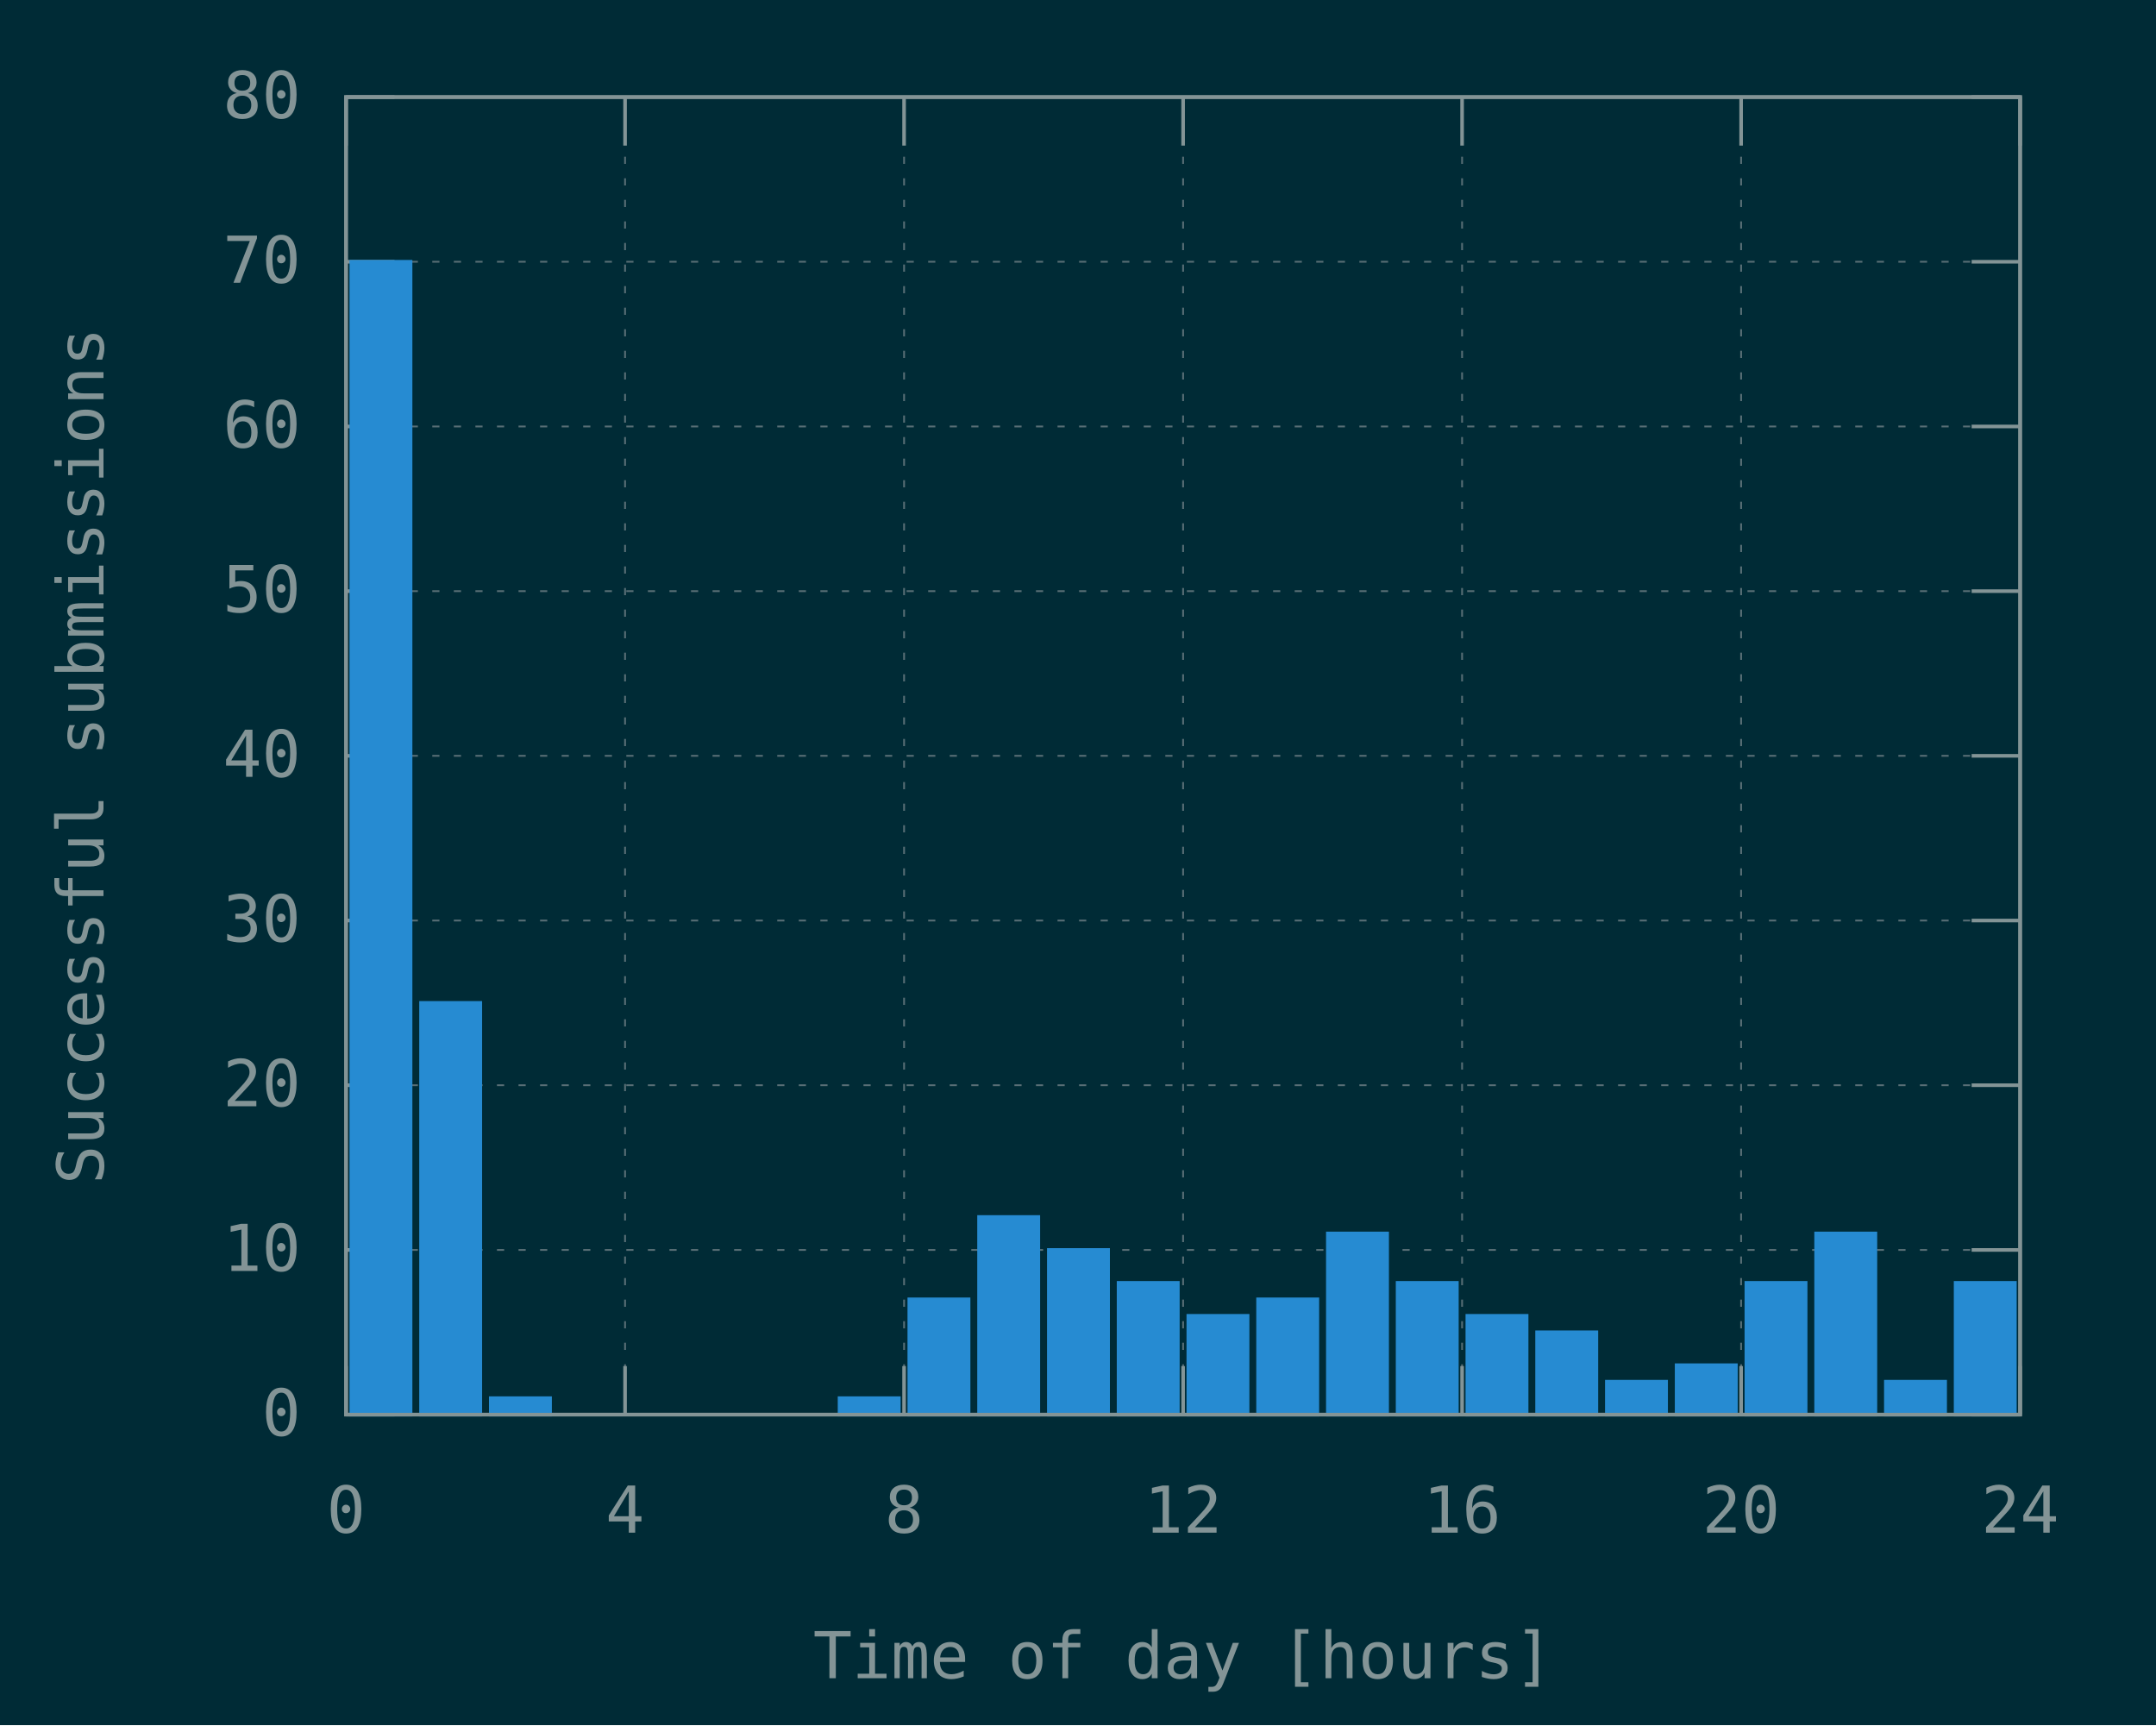
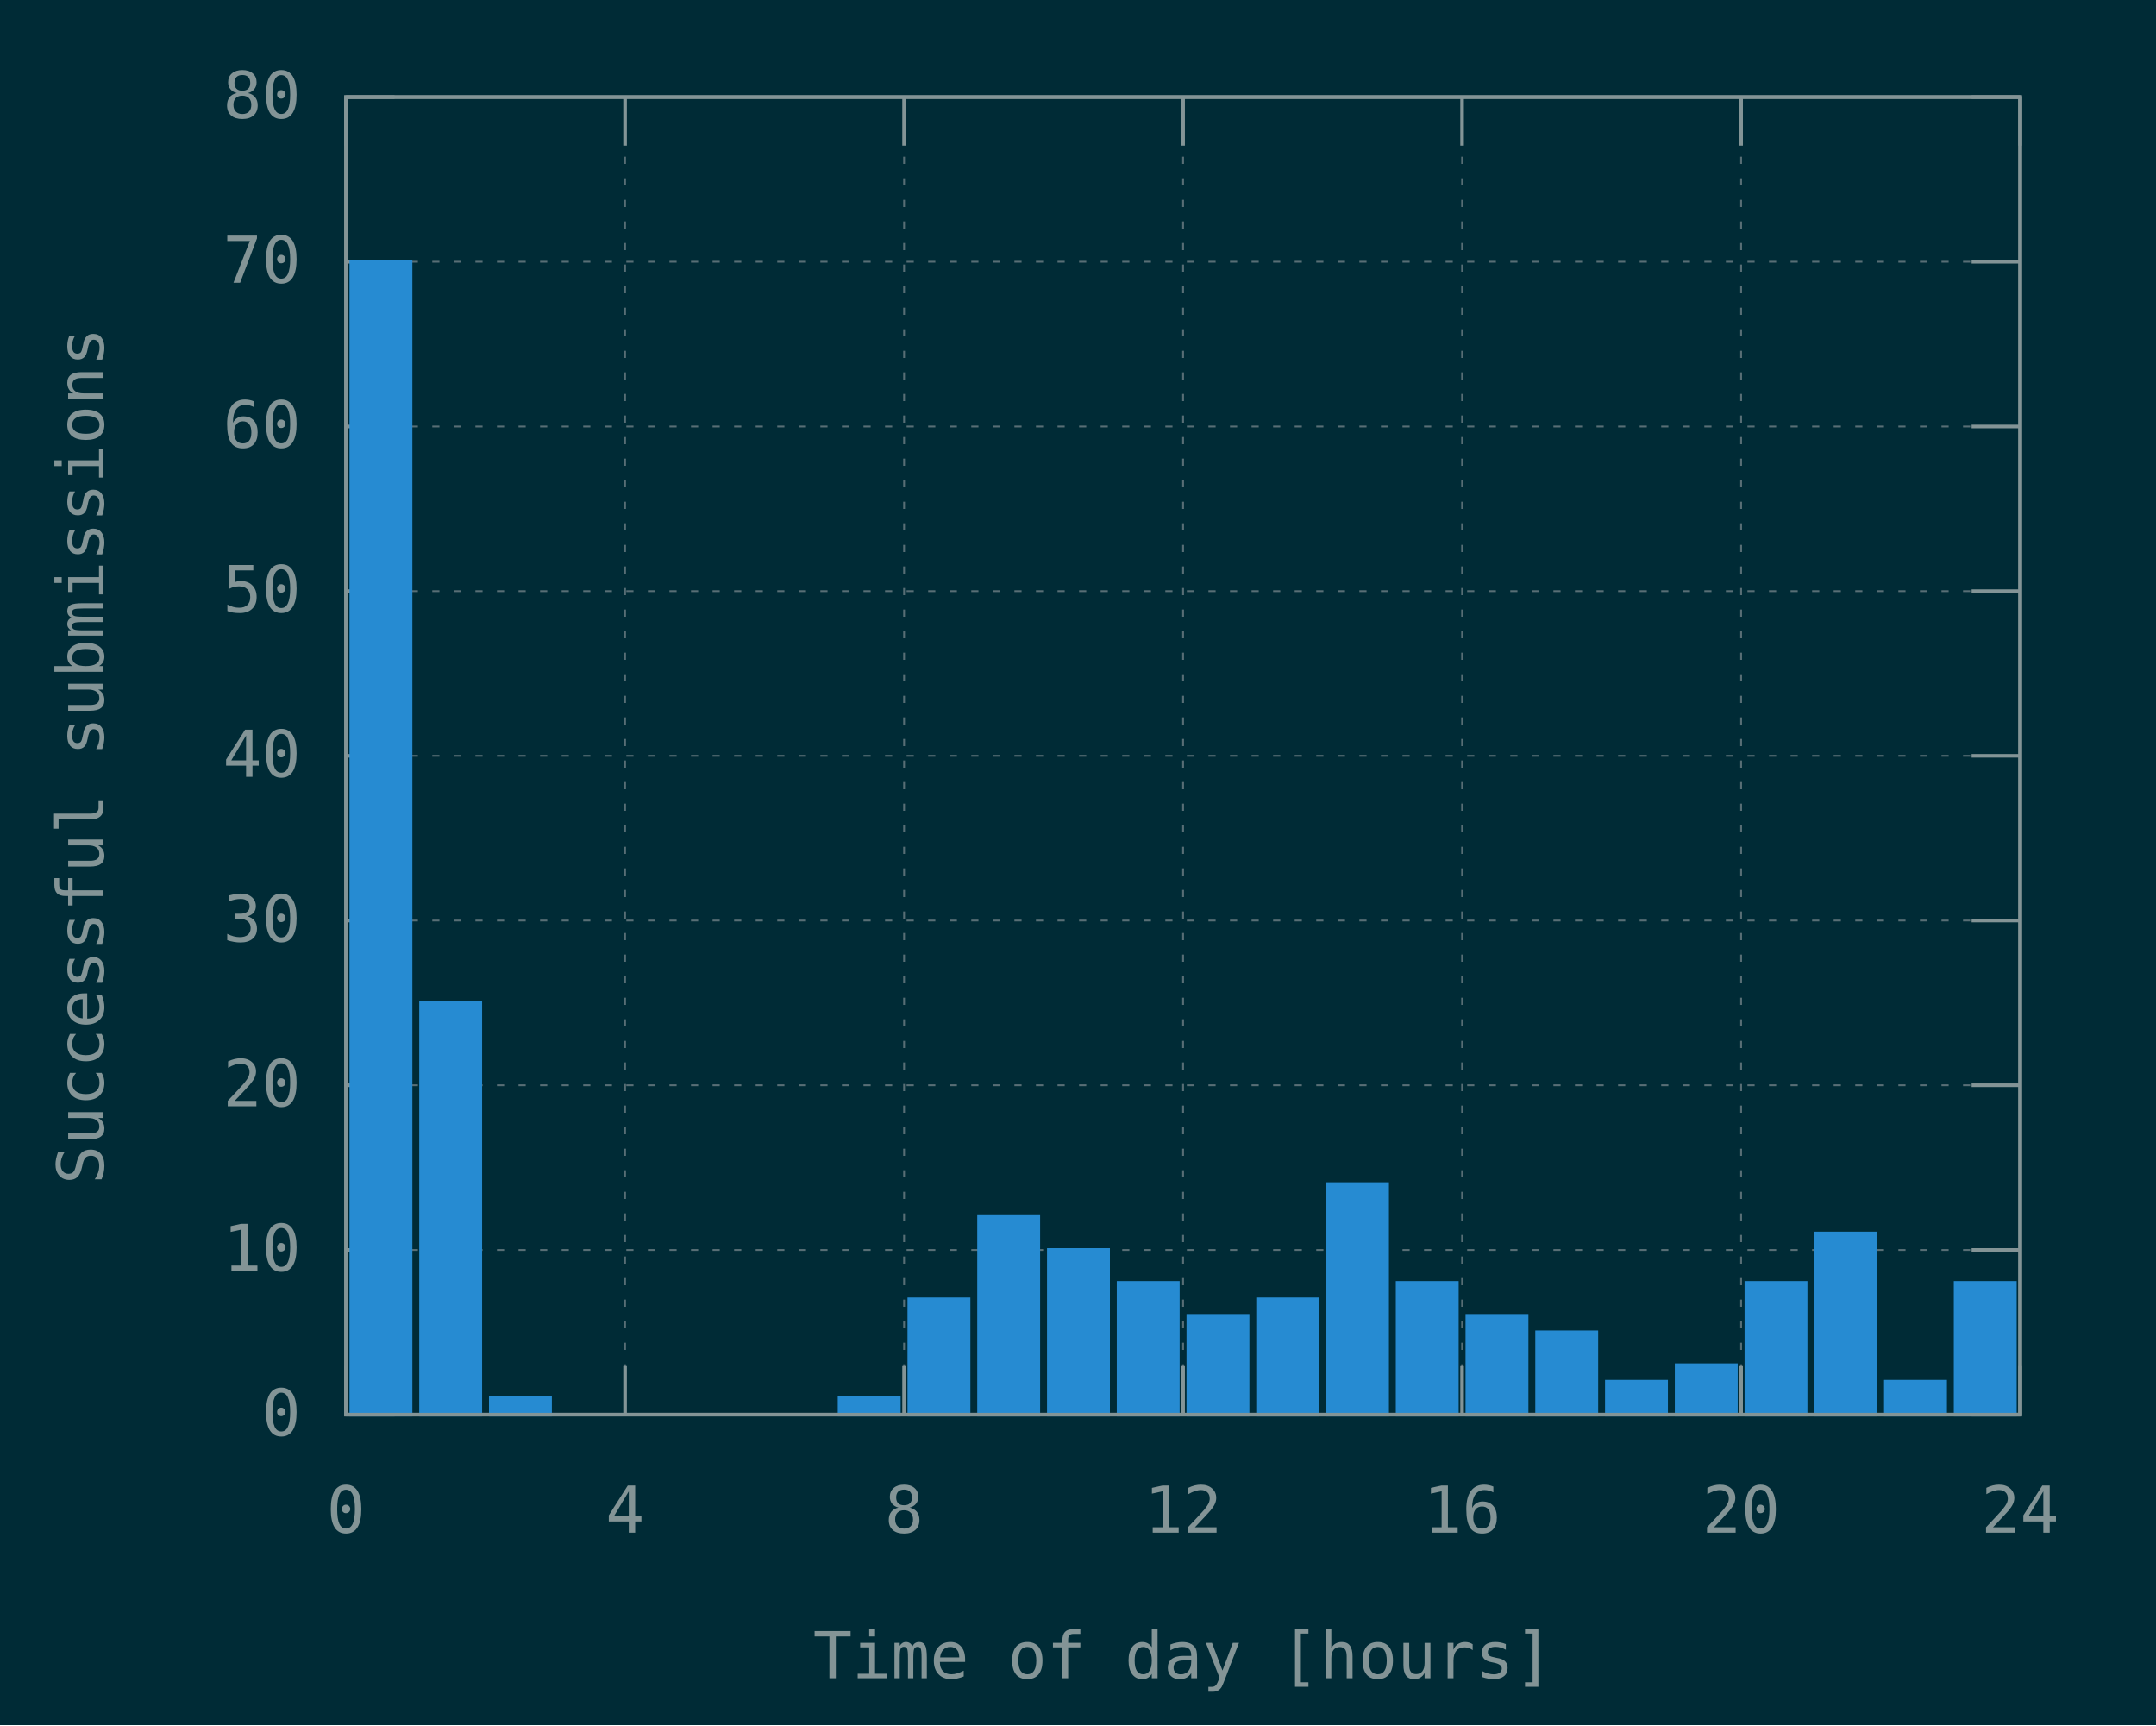
<svg xmlns="http://www.w3.org/2000/svg" xmlns:xlink="http://www.w3.org/1999/xlink" width="600" height="480" viewBox="0 0 600 480">
  <g id="gnuplot_canvas">
    <rect x="0" y="0" width="600" height="480" fill="#002b36" />
    <defs>
      <circle id="gpDot" r="0.5" stroke-width="0.5" stroke="currentColor" />
      <path id="gpPt0" stroke-width="0.148" stroke="currentColor" d="M-1,0 h2 M0,-1 v2" />
      <path id="gpPt1" stroke-width="0.148" stroke="currentColor" d="M-1,-1 L1,1 M1,-1 L-1,1" />
      <path id="gpPt2" stroke-width="0.148" stroke="currentColor" d="M-1,0 L1,0 M0,-1 L0,1 M-1,-1 L1,1 M-1,1 L1,-1" />
      <rect id="gpPt3" stroke-width="0.148" stroke="currentColor" x="-1" y="-1" width="2" height="2" />
      <rect id="gpPt4" stroke-width="0.148" stroke="currentColor" fill="currentColor" x="-1" y="-1" width="2" height="2" />
      <circle id="gpPt5" stroke-width="0.148" stroke="currentColor" cx="0" cy="0" r="1" />
      <use xlink:href="#gpPt5" id="gpPt6" fill="currentColor" stroke="none" />
      <path id="gpPt7" stroke-width="0.148" stroke="currentColor" d="M0,-1.33 L-1.33,0.67 L1.33,0.67 z" />
      <use xlink:href="#gpPt7" id="gpPt8" fill="currentColor" stroke="none" />
      <use xlink:href="#gpPt7" id="gpPt9" stroke="currentColor" transform="rotate(180)" />
      <use xlink:href="#gpPt9" id="gpPt10" fill="currentColor" stroke="none" />
      <use xlink:href="#gpPt3" id="gpPt11" stroke="currentColor" transform="rotate(45)" />
      <use xlink:href="#gpPt11" id="gpPt12" fill="currentColor" stroke="none" />
      <path id="gpPt13" stroke-width="0.148" stroke="currentColor" d="M0,1.330 L1.265,0.411 L0.782,-1.067 L-0.782,-1.076 L-1.265,0.411 z" />
      <use xlink:href="#gpPt13" id="gpPt14" fill="currentColor" stroke="none" />
      <filter id="textbox" filterUnits="objectBoundingBox" x="0" y="0" height="1" width="1">
        <feFlood flood-color="#002B36" flood-opacity="1" result="bgnd" />
        <feComposite in="SourceGraphic" in2="bgnd" operator="atop" />
      </filter>
      <filter id="greybox" filterUnits="objectBoundingBox" x="0" y="0" height="1" width="1">
        <feFlood flood-color="lightgrey" flood-opacity="1" result="grey" />
        <feComposite in="SourceGraphic" in2="grey" operator="atop" />
      </filter>
    </defs>
    <g fill="none" color="#002B36" stroke="currentColor" stroke-width="1.00" stroke-linecap="butt" stroke-linejoin="miter">
</g>
    <g fill="none" color="black" stroke="currentColor" stroke-width="1.00" stroke-linecap="butt" stroke-linejoin="miter">
</g>
    <g fill="none" color="black" stroke="rgb(131, 148, 150)" stroke-width="0.50" stroke-linecap="butt" stroke-linejoin="miter">
</g>
    <g fill="none" color="gray" stroke="currentColor" stroke-width="0.50" stroke-linecap="butt" stroke-linejoin="miter">
      <path stroke="rgb( 88, 110, 117)" stroke-dasharray="2,4" class="gridline" d="M96.30,393.60 L562.19,393.60  " />
    </g>
    <g fill="none" color="gray" stroke="rgb( 88, 110, 117)" stroke-width="1.00" stroke-linecap="butt" stroke-linejoin="miter">
</g>
    <g fill="none" color="black" stroke="currentColor" stroke-width="1.00" stroke-linecap="butt" stroke-linejoin="miter">
      <path stroke="rgb(131, 148, 150)" d="M96.30,393.60 L109.80,393.60 M562.19,393.60 L548.69,393.60  " />
      <g transform="translate(83.70,399.45)" stroke="none" fill="rgb(131,148,150)" font-family="Inconsolata" font-size="18.00" text-anchor="end">
        <text>
          <tspan font-family="Inconsolata"> 0</tspan>
        </text>
      </g>
    </g>
    <g fill="none" color="black" stroke="currentColor" stroke-width="1.00" stroke-linecap="butt" stroke-linejoin="miter">
</g>
    <g fill="none" color="black" stroke="rgb(131, 148, 150)" stroke-width="0.50" stroke-linecap="butt" stroke-linejoin="miter">
</g>
    <g fill="none" color="gray" stroke="currentColor" stroke-width="0.50" stroke-linecap="butt" stroke-linejoin="miter">
      <path stroke="rgb( 88, 110, 117)" stroke-dasharray="2,4" class="gridline" d="M96.30,347.78 L562.19,347.78  " />
    </g>
    <g fill="none" color="gray" stroke="rgb( 88, 110, 117)" stroke-width="1.00" stroke-linecap="butt" stroke-linejoin="miter">
</g>
    <g fill="none" color="black" stroke="currentColor" stroke-width="1.00" stroke-linecap="butt" stroke-linejoin="miter">
      <path stroke="rgb(131, 148, 150)" d="M96.30,347.78 L109.80,347.78 M562.19,347.78 L548.69,347.78  " />
      <g transform="translate(83.70,353.63)" stroke="none" fill="rgb(131,148,150)" font-family="Inconsolata" font-size="18.00" text-anchor="end">
        <text>
          <tspan font-family="Inconsolata"> 10</tspan>
        </text>
      </g>
    </g>
    <g fill="none" color="black" stroke="currentColor" stroke-width="1.00" stroke-linecap="butt" stroke-linejoin="miter">
</g>
    <g fill="none" color="black" stroke="rgb(131, 148, 150)" stroke-width="0.50" stroke-linecap="butt" stroke-linejoin="miter">
</g>
    <g fill="none" color="gray" stroke="currentColor" stroke-width="0.50" stroke-linecap="butt" stroke-linejoin="miter">
      <path stroke="rgb( 88, 110, 117)" stroke-dasharray="2,4" class="gridline" d="M96.30,301.95 L562.19,301.95  " />
    </g>
    <g fill="none" color="gray" stroke="rgb( 88, 110, 117)" stroke-width="1.00" stroke-linecap="butt" stroke-linejoin="miter">
</g>
    <g fill="none" color="black" stroke="currentColor" stroke-width="1.00" stroke-linecap="butt" stroke-linejoin="miter">
      <path stroke="rgb(131, 148, 150)" d="M96.30,301.95 L109.80,301.95 M562.19,301.95 L548.69,301.95  " />
      <g transform="translate(83.70,307.80)" stroke="none" fill="rgb(131,148,150)" font-family="Inconsolata" font-size="18.00" text-anchor="end">
        <text>
          <tspan font-family="Inconsolata"> 20</tspan>
        </text>
      </g>
    </g>
    <g fill="none" color="black" stroke="currentColor" stroke-width="1.00" stroke-linecap="butt" stroke-linejoin="miter">
</g>
    <g fill="none" color="black" stroke="rgb(131, 148, 150)" stroke-width="0.50" stroke-linecap="butt" stroke-linejoin="miter">
</g>
    <g fill="none" color="gray" stroke="currentColor" stroke-width="0.50" stroke-linecap="butt" stroke-linejoin="miter">
      <path stroke="rgb( 88, 110, 117)" stroke-dasharray="2,4" class="gridline" d="M96.30,256.13 L562.19,256.13  " />
    </g>
    <g fill="none" color="gray" stroke="rgb( 88, 110, 117)" stroke-width="1.00" stroke-linecap="butt" stroke-linejoin="miter">
</g>
    <g fill="none" color="black" stroke="currentColor" stroke-width="1.00" stroke-linecap="butt" stroke-linejoin="miter">
      <path stroke="rgb(131, 148, 150)" d="M96.30,256.13 L109.80,256.13 M562.19,256.13 L548.69,256.13  " />
      <g transform="translate(83.70,261.98)" stroke="none" fill="rgb(131,148,150)" font-family="Inconsolata" font-size="18.00" text-anchor="end">
        <text>
          <tspan font-family="Inconsolata"> 30</tspan>
        </text>
      </g>
    </g>
    <g fill="none" color="black" stroke="currentColor" stroke-width="1.00" stroke-linecap="butt" stroke-linejoin="miter">
</g>
    <g fill="none" color="black" stroke="rgb(131, 148, 150)" stroke-width="0.50" stroke-linecap="butt" stroke-linejoin="miter">
</g>
    <g fill="none" color="gray" stroke="currentColor" stroke-width="0.50" stroke-linecap="butt" stroke-linejoin="miter">
      <path stroke="rgb( 88, 110, 117)" stroke-dasharray="2,4" class="gridline" d="M96.30,210.30 L562.19,210.30  " />
    </g>
    <g fill="none" color="gray" stroke="rgb( 88, 110, 117)" stroke-width="1.00" stroke-linecap="butt" stroke-linejoin="miter">
</g>
    <g fill="none" color="black" stroke="currentColor" stroke-width="1.00" stroke-linecap="butt" stroke-linejoin="miter">
      <path stroke="rgb(131, 148, 150)" d="M96.30,210.30 L109.80,210.30 M562.19,210.30 L548.69,210.30  " />
      <g transform="translate(83.70,216.15)" stroke="none" fill="rgb(131,148,150)" font-family="Inconsolata" font-size="18.00" text-anchor="end">
        <text>
          <tspan font-family="Inconsolata"> 40</tspan>
        </text>
      </g>
    </g>
    <g fill="none" color="black" stroke="currentColor" stroke-width="1.00" stroke-linecap="butt" stroke-linejoin="miter">
</g>
    <g fill="none" color="black" stroke="rgb(131, 148, 150)" stroke-width="0.50" stroke-linecap="butt" stroke-linejoin="miter">
</g>
    <g fill="none" color="gray" stroke="currentColor" stroke-width="0.50" stroke-linecap="butt" stroke-linejoin="miter">
      <path stroke="rgb( 88, 110, 117)" stroke-dasharray="2,4" class="gridline" d="M96.30,164.48 L562.19,164.48  " />
    </g>
    <g fill="none" color="gray" stroke="rgb( 88, 110, 117)" stroke-width="1.00" stroke-linecap="butt" stroke-linejoin="miter">
</g>
    <g fill="none" color="black" stroke="currentColor" stroke-width="1.00" stroke-linecap="butt" stroke-linejoin="miter">
      <path stroke="rgb(131, 148, 150)" d="M96.30,164.48 L109.80,164.48 M562.19,164.48 L548.69,164.48  " />
      <g transform="translate(83.70,170.33)" stroke="none" fill="rgb(131,148,150)" font-family="Inconsolata" font-size="18.00" text-anchor="end">
        <text>
          <tspan font-family="Inconsolata"> 50</tspan>
        </text>
      </g>
    </g>
    <g fill="none" color="black" stroke="currentColor" stroke-width="1.00" stroke-linecap="butt" stroke-linejoin="miter">
</g>
    <g fill="none" color="black" stroke="rgb(131, 148, 150)" stroke-width="0.50" stroke-linecap="butt" stroke-linejoin="miter">
</g>
    <g fill="none" color="gray" stroke="currentColor" stroke-width="0.50" stroke-linecap="butt" stroke-linejoin="miter">
      <path stroke="rgb( 88, 110, 117)" stroke-dasharray="2,4" class="gridline" d="M96.30,118.66 L562.19,118.66  " />
    </g>
    <g fill="none" color="gray" stroke="rgb( 88, 110, 117)" stroke-width="1.00" stroke-linecap="butt" stroke-linejoin="miter">
</g>
    <g fill="none" color="black" stroke="currentColor" stroke-width="1.00" stroke-linecap="butt" stroke-linejoin="miter">
      <path stroke="rgb(131, 148, 150)" d="M96.30,118.66 L109.80,118.66 M562.19,118.66 L548.69,118.66  " />
      <g transform="translate(83.70,124.51)" stroke="none" fill="rgb(131,148,150)" font-family="Inconsolata" font-size="18.00" text-anchor="end">
        <text>
          <tspan font-family="Inconsolata"> 60</tspan>
        </text>
      </g>
    </g>
    <g fill="none" color="black" stroke="currentColor" stroke-width="1.00" stroke-linecap="butt" stroke-linejoin="miter">
</g>
    <g fill="none" color="black" stroke="rgb(131, 148, 150)" stroke-width="0.50" stroke-linecap="butt" stroke-linejoin="miter">
</g>
    <g fill="none" color="gray" stroke="currentColor" stroke-width="0.50" stroke-linecap="butt" stroke-linejoin="miter">
      <path stroke="rgb( 88, 110, 117)" stroke-dasharray="2,4" class="gridline" d="M96.30,72.83 L562.19,72.83  " />
    </g>
    <g fill="none" color="gray" stroke="rgb( 88, 110, 117)" stroke-width="1.00" stroke-linecap="butt" stroke-linejoin="miter">
</g>
    <g fill="none" color="black" stroke="currentColor" stroke-width="1.00" stroke-linecap="butt" stroke-linejoin="miter">
      <path stroke="rgb(131, 148, 150)" d="M96.30,72.83 L109.80,72.83 M562.19,72.83 L548.69,72.83  " />
      <g transform="translate(83.70,78.68)" stroke="none" fill="rgb(131,148,150)" font-family="Inconsolata" font-size="18.00" text-anchor="end">
        <text>
          <tspan font-family="Inconsolata"> 70</tspan>
        </text>
      </g>
    </g>
    <g fill="none" color="black" stroke="currentColor" stroke-width="1.00" stroke-linecap="butt" stroke-linejoin="miter">
</g>
    <g fill="none" color="black" stroke="rgb(131, 148, 150)" stroke-width="0.50" stroke-linecap="butt" stroke-linejoin="miter">
</g>
    <g fill="none" color="gray" stroke="currentColor" stroke-width="0.50" stroke-linecap="butt" stroke-linejoin="miter">
      <path stroke="rgb( 88, 110, 117)" stroke-dasharray="2,4" class="gridline" d="M96.30,27.01 L562.19,27.01  " />
    </g>
    <g fill="none" color="gray" stroke="rgb( 88, 110, 117)" stroke-width="1.00" stroke-linecap="butt" stroke-linejoin="miter">
</g>
    <g fill="none" color="black" stroke="currentColor" stroke-width="1.00" stroke-linecap="butt" stroke-linejoin="miter">
      <path stroke="rgb(131, 148, 150)" d="M96.30,27.01 L109.80,27.01 M562.19,27.01 L548.69,27.01  " />
      <g transform="translate(83.70,32.86)" stroke="none" fill="rgb(131,148,150)" font-family="Inconsolata" font-size="18.00" text-anchor="end">
        <text>
          <tspan font-family="Inconsolata"> 80</tspan>
        </text>
      </g>
    </g>
    <g fill="none" color="black" stroke="currentColor" stroke-width="1.00" stroke-linecap="butt" stroke-linejoin="miter">
</g>
    <g fill="none" color="black" stroke="rgb(131, 148, 150)" stroke-width="0.50" stroke-linecap="butt" stroke-linejoin="miter">
</g>
    <g fill="none" color="gray" stroke="currentColor" stroke-width="0.50" stroke-linecap="butt" stroke-linejoin="miter">
      <path stroke="rgb( 88, 110, 117)" stroke-dasharray="2,4" class="gridline" d="M96.30,393.60 L96.30,27.01  " />
    </g>
    <g fill="none" color="gray" stroke="rgb( 88, 110, 117)" stroke-width="1.00" stroke-linecap="butt" stroke-linejoin="miter">
</g>
    <g fill="none" color="black" stroke="currentColor" stroke-width="1.00" stroke-linecap="butt" stroke-linejoin="miter">
      <path stroke="rgb(131, 148, 150)" d="M96.30,393.60 L96.30,380.10 M96.30,27.01 L96.30,40.51  " />
      <g transform="translate(96.30,426.45)" stroke="none" fill="rgb(131,148,150)" font-family="Inconsolata" font-size="18.00" text-anchor="middle">
        <text>
          <tspan font-family="Inconsolata"> 0</tspan>
        </text>
      </g>
    </g>
    <g fill="none" color="black" stroke="currentColor" stroke-width="1.00" stroke-linecap="butt" stroke-linejoin="miter">
</g>
    <g fill="none" color="black" stroke="rgb(131, 148, 150)" stroke-width="0.50" stroke-linecap="butt" stroke-linejoin="miter">
</g>
    <g fill="none" color="gray" stroke="currentColor" stroke-width="0.50" stroke-linecap="butt" stroke-linejoin="miter">
      <path stroke="rgb( 88, 110, 117)" stroke-dasharray="2,4" class="gridline" d="M173.95,393.60 L173.95,27.01  " />
    </g>
    <g fill="none" color="gray" stroke="rgb( 88, 110, 117)" stroke-width="1.00" stroke-linecap="butt" stroke-linejoin="miter">
</g>
    <g fill="none" color="black" stroke="currentColor" stroke-width="1.00" stroke-linecap="butt" stroke-linejoin="miter">
      <path stroke="rgb(131, 148, 150)" d="M173.95,393.60 L173.95,380.10 M173.95,27.01 L173.95,40.51  " />
      <g transform="translate(173.95,426.45)" stroke="none" fill="rgb(131,148,150)" font-family="Inconsolata" font-size="18.00" text-anchor="middle">
        <text>
          <tspan font-family="Inconsolata"> 4</tspan>
        </text>
      </g>
    </g>
    <g fill="none" color="black" stroke="currentColor" stroke-width="1.00" stroke-linecap="butt" stroke-linejoin="miter">
</g>
    <g fill="none" color="black" stroke="rgb(131, 148, 150)" stroke-width="0.50" stroke-linecap="butt" stroke-linejoin="miter">
</g>
    <g fill="none" color="gray" stroke="currentColor" stroke-width="0.50" stroke-linecap="butt" stroke-linejoin="miter">
      <path stroke="rgb( 88, 110, 117)" stroke-dasharray="2,4" class="gridline" d="M251.60,393.60 L251.60,27.01  " />
    </g>
    <g fill="none" color="gray" stroke="rgb( 88, 110, 117)" stroke-width="1.00" stroke-linecap="butt" stroke-linejoin="miter">
</g>
    <g fill="none" color="black" stroke="currentColor" stroke-width="1.00" stroke-linecap="butt" stroke-linejoin="miter">
      <path stroke="rgb(131, 148, 150)" d="M251.60,393.60 L251.60,380.10 M251.60,27.01 L251.60,40.51  " />
      <g transform="translate(251.60,426.45)" stroke="none" fill="rgb(131,148,150)" font-family="Inconsolata" font-size="18.00" text-anchor="middle">
        <text>
          <tspan font-family="Inconsolata"> 8</tspan>
        </text>
      </g>
    </g>
    <g fill="none" color="black" stroke="currentColor" stroke-width="1.00" stroke-linecap="butt" stroke-linejoin="miter">
</g>
    <g fill="none" color="black" stroke="rgb(131, 148, 150)" stroke-width="0.50" stroke-linecap="butt" stroke-linejoin="miter">
</g>
    <g fill="none" color="gray" stroke="currentColor" stroke-width="0.50" stroke-linecap="butt" stroke-linejoin="miter">
      <path stroke="rgb( 88, 110, 117)" stroke-dasharray="2,4" class="gridline" d="M329.25,393.60 L329.25,27.01  " />
    </g>
    <g fill="none" color="gray" stroke="rgb( 88, 110, 117)" stroke-width="1.00" stroke-linecap="butt" stroke-linejoin="miter">
</g>
    <g fill="none" color="black" stroke="currentColor" stroke-width="1.00" stroke-linecap="butt" stroke-linejoin="miter">
      <path stroke="rgb(131, 148, 150)" d="M329.25,393.60 L329.25,380.10 M329.25,27.01 L329.25,40.51  " />
      <g transform="translate(329.25,426.45)" stroke="none" fill="rgb(131,148,150)" font-family="Inconsolata" font-size="18.00" text-anchor="middle">
        <text>
          <tspan font-family="Inconsolata"> 12</tspan>
        </text>
      </g>
    </g>
    <g fill="none" color="black" stroke="currentColor" stroke-width="1.00" stroke-linecap="butt" stroke-linejoin="miter">
</g>
    <g fill="none" color="black" stroke="rgb(131, 148, 150)" stroke-width="0.50" stroke-linecap="butt" stroke-linejoin="miter">
</g>
    <g fill="none" color="gray" stroke="currentColor" stroke-width="0.50" stroke-linecap="butt" stroke-linejoin="miter">
      <path stroke="rgb( 88, 110, 117)" stroke-dasharray="2,4" class="gridline" d="M406.89,393.60 L406.89,27.01  " />
    </g>
    <g fill="none" color="gray" stroke="rgb( 88, 110, 117)" stroke-width="1.00" stroke-linecap="butt" stroke-linejoin="miter">
</g>
    <g fill="none" color="black" stroke="currentColor" stroke-width="1.00" stroke-linecap="butt" stroke-linejoin="miter">
      <path stroke="rgb(131, 148, 150)" d="M406.89,393.60 L406.89,380.10 M406.89,27.01 L406.89,40.51  " />
      <g transform="translate(406.89,426.45)" stroke="none" fill="rgb(131,148,150)" font-family="Inconsolata" font-size="18.00" text-anchor="middle">
        <text>
          <tspan font-family="Inconsolata"> 16</tspan>
        </text>
      </g>
    </g>
    <g fill="none" color="black" stroke="currentColor" stroke-width="1.00" stroke-linecap="butt" stroke-linejoin="miter">
</g>
    <g fill="none" color="black" stroke="rgb(131, 148, 150)" stroke-width="0.50" stroke-linecap="butt" stroke-linejoin="miter">
</g>
    <g fill="none" color="gray" stroke="currentColor" stroke-width="0.50" stroke-linecap="butt" stroke-linejoin="miter">
      <path stroke="rgb( 88, 110, 117)" stroke-dasharray="2,4" class="gridline" d="M484.54,393.60 L484.54,40.51 L484.54,27.01  " />
    </g>
    <g fill="none" color="gray" stroke="rgb( 88, 110, 117)" stroke-width="1.00" stroke-linecap="butt" stroke-linejoin="miter">
</g>
    <g fill="none" color="black" stroke="currentColor" stroke-width="1.00" stroke-linecap="butt" stroke-linejoin="miter">
      <path stroke="rgb(131, 148, 150)" d="M484.54,393.60 L484.54,380.10 M484.54,27.01 L484.54,40.51  " />
      <g transform="translate(484.54,426.45)" stroke="none" fill="rgb(131,148,150)" font-family="Inconsolata" font-size="18.00" text-anchor="middle">
        <text>
          <tspan font-family="Inconsolata"> 20</tspan>
        </text>
      </g>
    </g>
    <g fill="none" color="black" stroke="currentColor" stroke-width="1.00" stroke-linecap="butt" stroke-linejoin="miter">
</g>
    <g fill="none" color="black" stroke="rgb(131, 148, 150)" stroke-width="0.50" stroke-linecap="butt" stroke-linejoin="miter">
</g>
    <g fill="none" color="gray" stroke="currentColor" stroke-width="0.50" stroke-linecap="butt" stroke-linejoin="miter">
      <path stroke="rgb( 88, 110, 117)" stroke-dasharray="2,4" class="gridline" d="M562.19,393.60 L562.19,27.01  " />
    </g>
    <g fill="none" color="gray" stroke="rgb( 88, 110, 117)" stroke-width="1.00" stroke-linecap="butt" stroke-linejoin="miter">
</g>
    <g fill="none" color="black" stroke="currentColor" stroke-width="1.00" stroke-linecap="butt" stroke-linejoin="miter">
      <path stroke="rgb(131, 148, 150)" d="M562.19,393.60 L562.19,380.10 M562.19,27.01 L562.19,40.51  " />
      <g transform="translate(562.19,426.45)" stroke="none" fill="rgb(131,148,150)" font-family="Inconsolata" font-size="18.00" text-anchor="middle">
        <text>
          <tspan font-family="Inconsolata"> 24</tspan>
        </text>
      </g>
    </g>
    <g fill="none" color="black" stroke="currentColor" stroke-width="1.00" stroke-linecap="butt" stroke-linejoin="miter">
</g>
    <g fill="none" color="black" stroke="currentColor" stroke-width="1.00" stroke-linecap="butt" stroke-linejoin="miter">
      <path stroke="rgb(131, 148, 150)" d="M96.30,27.01 L96.30,393.60 L562.19,393.60 L562.19,27.01 L96.30,27.01 Z  " />
    </g>
    <g fill="none" color="black" stroke="currentColor" stroke-width="1.00" stroke-linecap="butt" stroke-linejoin="miter">
      <g transform="translate(28.80,210.31) rotate(270)" stroke="none" fill="rgb(131,148,150)" font-family="Inconsolata" font-size="18.00" text-anchor="middle">
        <text>
          <tspan font-family="Inconsolata">Successful submissions</tspan>
        </text>
      </g>
    </g>
    <g fill="none" color="black" stroke="currentColor" stroke-width="1.00" stroke-linecap="butt" stroke-linejoin="miter">
      <g transform="translate(329.24,466.95)" stroke="none" fill="rgb(131,148,150)" font-family="Inconsolata" font-size="18.00" text-anchor="middle">
        <text>
          <tspan font-family="Inconsolata">Time of day [hours]</tspan>
        </text>
      </g>
    </g>
    <g fill="none" color="black" stroke="currentColor" stroke-width="1.00" stroke-linecap="butt" stroke-linejoin="miter">
</g>
    <g id="gnuplot_plot_1">
      <g fill="none" color="black" stroke="currentColor" stroke-width="1.00" stroke-linecap="butt" stroke-linejoin="miter">
        <g stroke="none" shape-rendering="crispEdges">
          <polygon fill="rgb( 38, 139, 210)" points="97.76,393.60 114.27,393.60 114.27,72.82 97.76,72.82 " />
        </g>
        <path stroke="rgb( 38, 139, 210)" d="M97.76,393.60 L97.76,72.83 L114.26,72.83 L114.26,393.60 L97.76,393.60 Z  " />
        <g stroke="none" shape-rendering="crispEdges">
          <polygon fill="rgb( 38, 139, 210)" points="117.17,393.60 133.68,393.60 133.68,279.03 117.17,279.03 " />
        </g>
        <path stroke="rgb( 38, 139, 210)" d="M117.17,393.60 L117.17,279.04 L133.67,279.04 L133.67,393.60 L117.17,393.60 Z  " />
        <g stroke="none" shape-rendering="crispEdges">
          <polygon fill="rgb( 38, 139, 210)" points="136.58,393.60 153.09,393.60 153.09,389.01 136.58,389.01 " />
        </g>
        <path stroke="rgb( 38, 139, 210)" d="M136.58,393.60 L136.58,389.02 L153.08,389.02 L153.08,393.60 L136.58,393.60 Z  " />
        <g stroke="none" shape-rendering="crispEdges">
          <polygon fill="rgb( 38, 139, 210)" points="233.64,393.60 250.15,393.60 250.15,389.01 233.64,389.01 " />
        </g>
        <path stroke="rgb( 38, 139, 210)" d="M233.64,393.60 L233.64,389.02 L250.14,389.02 L250.14,393.60 L233.64,393.60 Z  " />
        <g stroke="none" shape-rendering="crispEdges">
          <polygon fill="rgb( 38, 139, 210)" points="253.05,393.60 269.56,393.60 269.56,361.51 253.05,361.51 " />
        </g>
        <path stroke="rgb( 38, 139, 210)" d="M253.05,393.60 L253.05,361.52 L269.55,361.52 L269.55,393.60 L253.05,393.60 Z  " />
        <g stroke="none" shape-rendering="crispEdges">
          <polygon fill="rgb( 38, 139, 210)" points="272.46,393.60 288.97,393.60 288.97,338.60 272.46,338.60 " />
        </g>
        <path stroke="rgb( 38, 139, 210)" d="M272.46,393.60 L272.46,338.61 L288.96,338.61 L288.96,393.60 L272.46,393.60 Z  " />
        <g stroke="none" shape-rendering="crispEdges">
          <polygon fill="rgb( 38, 139, 210)" points="291.88,393.60 308.39,393.60 308.39,347.77 291.88,347.77 " />
        </g>
        <path stroke="rgb( 38, 139, 210)" d="M291.88,393.60 L291.88,347.78 L308.38,347.78 L308.38,393.60 L291.88,393.60 Z  " />
        <g stroke="none" shape-rendering="crispEdges">
          <polygon fill="rgb( 38, 139, 210)" points="311.29,393.60 327.80,393.60 327.80,356.93 311.29,356.93 " />
        </g>
        <path stroke="rgb( 38, 139, 210)" d="M311.29,393.60 L311.29,356.94 L327.79,356.94 L327.79,393.60 L311.29,393.60 Z  " />
        <g stroke="none" shape-rendering="crispEdges">
          <polygon fill="rgb( 38, 139, 210)" points="330.70,393.60 347.21,393.60 347.21,366.10 330.70,366.10 " />
        </g>
        <path stroke="rgb( 38, 139, 210)" d="M330.70,393.60 L330.70,366.11 L347.20,366.11 L347.20,393.60 L330.70,393.60 Z  " />
        <g stroke="none" shape-rendering="crispEdges">
          <polygon fill="rgb( 38, 139, 210)" points="350.11,393.60 366.62,393.60 366.62,361.51 350.11,361.51 " />
        </g>
        <path stroke="rgb( 38, 139, 210)" d="M350.11,393.60 L350.11,361.52 L366.61,361.52 L366.61,393.60 L350.11,393.60 Z  " />
        <g stroke="none" shape-rendering="crispEdges">
-           <polygon fill="rgb( 38, 139, 210)" points="369.53,393.60 386.04,393.60 386.04,343.18 369.53,343.18 " />
-         </g>
-         <path stroke="rgb( 38, 139, 210)" d="M369.53,393.60 L369.53,343.19 L386.03,343.19 L386.03,393.60 L369.53,393.60 Z  " />
+           <polygon fill="rgb( 38, 139, 210)" points="369.53,393.60 386.04,393.60 386.04,329.44 369.53,329.44 " />
+         </g>
+         <path stroke="rgb( 38, 139, 210)" d="M369.53,393.60 L369.53,329.45 L386.03,329.45 L386.03,393.60 L369.53,393.60 Z  " />
        <g stroke="none" shape-rendering="crispEdges">
          <polygon fill="rgb( 38, 139, 210)" points="388.94,393.60 405.45,393.60 405.45,356.93 388.94,356.93 " />
        </g>
        <path stroke="rgb( 38, 139, 210)" d="M388.94,393.60 L388.94,356.94 L405.44,356.94 L405.44,393.60 L388.94,393.60 Z  " />
        <g stroke="none" shape-rendering="crispEdges">
          <polygon fill="rgb( 38, 139, 210)" points="408.35,393.60 424.86,393.60 424.86,366.10 408.35,366.10 " />
        </g>
        <path stroke="rgb( 38, 139, 210)" d="M408.35,393.60 L408.35,366.11 L424.85,366.11 L424.85,393.60 L408.35,393.60 Z  " />
        <g stroke="none" shape-rendering="crispEdges">
          <polygon fill="rgb( 38, 139, 210)" points="427.76,393.60 444.27,393.60 444.27,370.68 427.76,370.68 " />
        </g>
        <path stroke="rgb( 38, 139, 210)" d="M427.76,393.60 L427.76,370.69 L444.26,370.69 L444.26,393.60 L427.76,393.60 Z  " />
        <g stroke="none" shape-rendering="crispEdges">
          <polygon fill="rgb( 38, 139, 210)" points="447.17,393.60 463.68,393.60 463.68,384.43 447.17,384.43 " />
        </g>
        <path stroke="rgb( 38, 139, 210)" d="M447.17,393.60 L447.17,384.44 L463.67,384.44 L463.67,393.60 L447.17,393.60 Z  " />
        <g stroke="none" shape-rendering="crispEdges">
          <polygon fill="rgb( 38, 139, 210)" points="466.59,393.60 483.10,393.60 483.10,379.84 466.59,379.84 " />
        </g>
        <path stroke="rgb( 38, 139, 210)" d="M466.59,393.60 L466.59,379.85 L483.09,379.85 L483.09,393.60 L466.59,393.60 Z  " />
        <g stroke="none" shape-rendering="crispEdges">
          <polygon fill="rgb( 38, 139, 210)" points="486.00,393.60 502.51,393.60 502.51,356.93 486.00,356.93 " />
        </g>
        <path stroke="rgb( 38, 139, 210)" d="M486.00,393.60 L486.00,356.94 L502.50,356.94 L502.50,393.60 L486.00,393.60 Z  " />
        <g stroke="none" shape-rendering="crispEdges">
          <polygon fill="rgb( 38, 139, 210)" points="505.41,393.60 521.92,393.60 521.92,343.18 505.41,343.18 " />
        </g>
        <path stroke="rgb( 38, 139, 210)" d="M505.41,393.60 L505.41,343.19 L521.91,343.19 L521.91,393.60 L505.41,393.60 Z  " />
        <g stroke="none" shape-rendering="crispEdges">
          <polygon fill="rgb( 38, 139, 210)" points="524.82,393.60 541.33,393.60 541.33,384.43 524.82,384.43 " />
        </g>
        <path stroke="rgb( 38, 139, 210)" d="M524.82,393.60 L524.82,384.44 L541.32,384.44 L541.32,393.60 L524.82,393.60 Z  " />
        <g stroke="none" shape-rendering="crispEdges">
          <polygon fill="rgb( 38, 139, 210)" points="544.23,393.60 560.74,393.60 560.74,356.93 544.23,356.93 " />
        </g>
        <path stroke="rgb( 38, 139, 210)" d="M544.23,393.60 L544.23,356.94 L560.73,356.94 L560.73,393.60 L544.23,393.60 Z  " />
      </g>
    </g>
    <g fill="none" color="#002B36" stroke="rgb( 38, 139, 210)" stroke-width="2.00" stroke-linecap="butt" stroke-linejoin="miter">
</g>
    <g fill="none" color="black" stroke="currentColor" stroke-width="2.00" stroke-linecap="butt" stroke-linejoin="miter">
</g>
    <g fill="none" color="black" stroke="black" stroke-width="1.00" stroke-linecap="butt" stroke-linejoin="miter">
</g>
    <g fill="none" color="black" stroke="currentColor" stroke-width="1.00" stroke-linecap="butt" stroke-linejoin="miter">
      <path stroke="rgb(131, 148, 150)" d="M96.30,27.01 L96.30,393.60 L562.19,393.60 L562.19,27.01 L96.30,27.01 Z  " />
    </g>
    <g fill="none" color="black" stroke="currentColor" stroke-width="1.00" stroke-linecap="butt" stroke-linejoin="miter">
</g>
  </g>
</svg>
